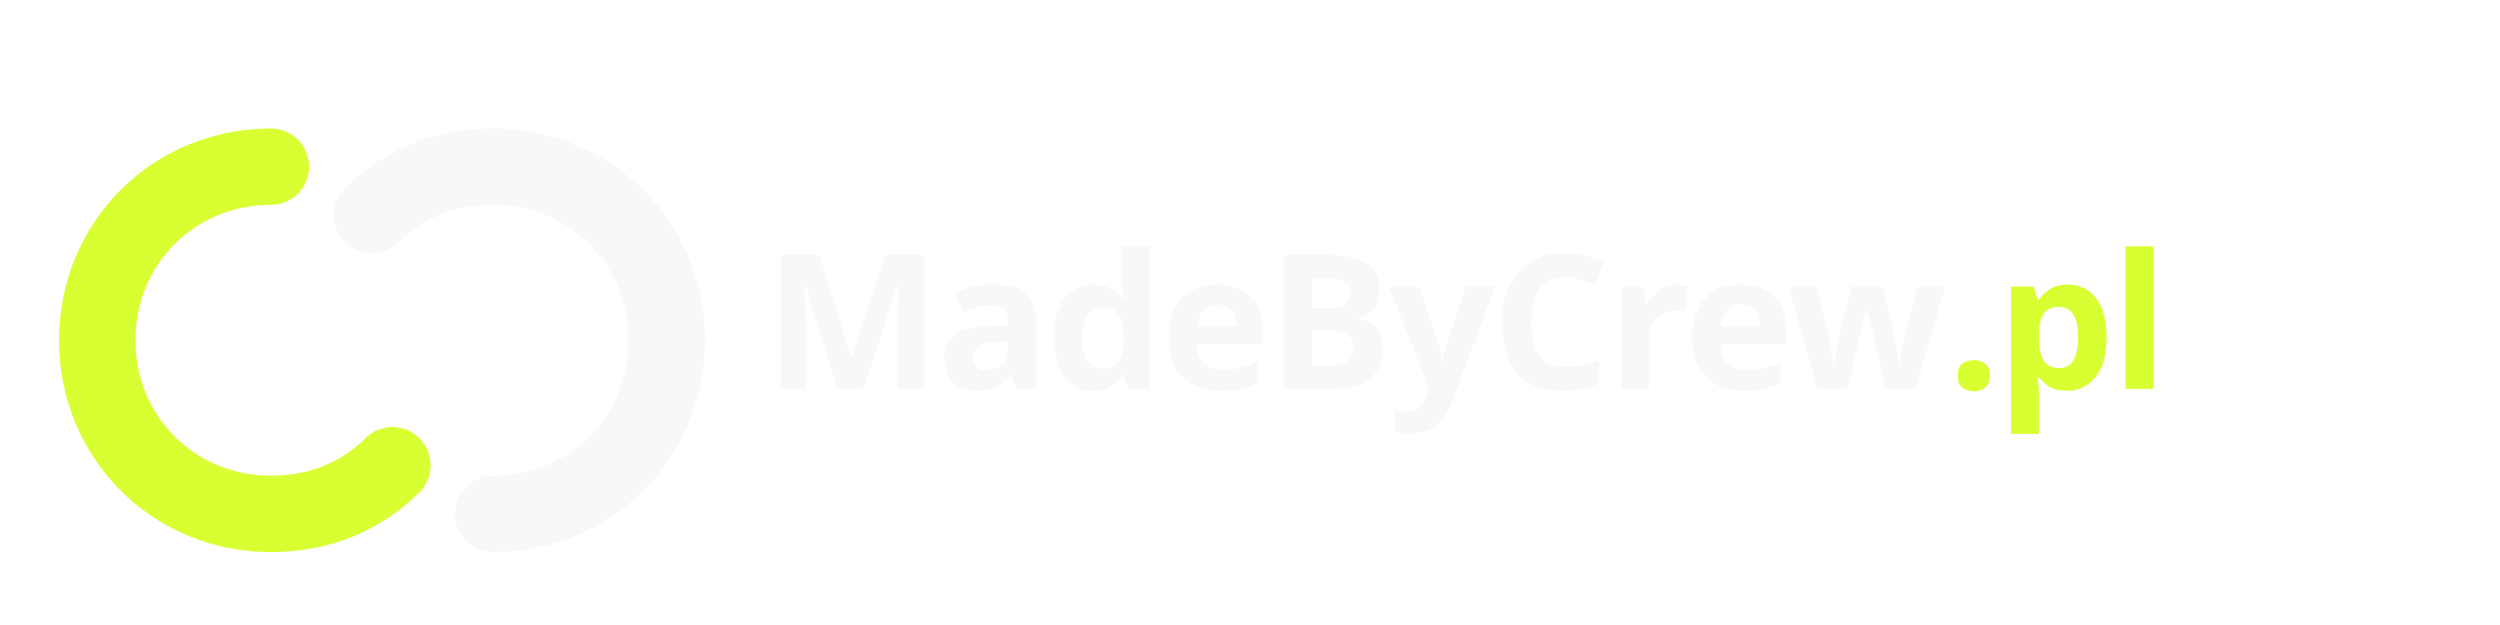
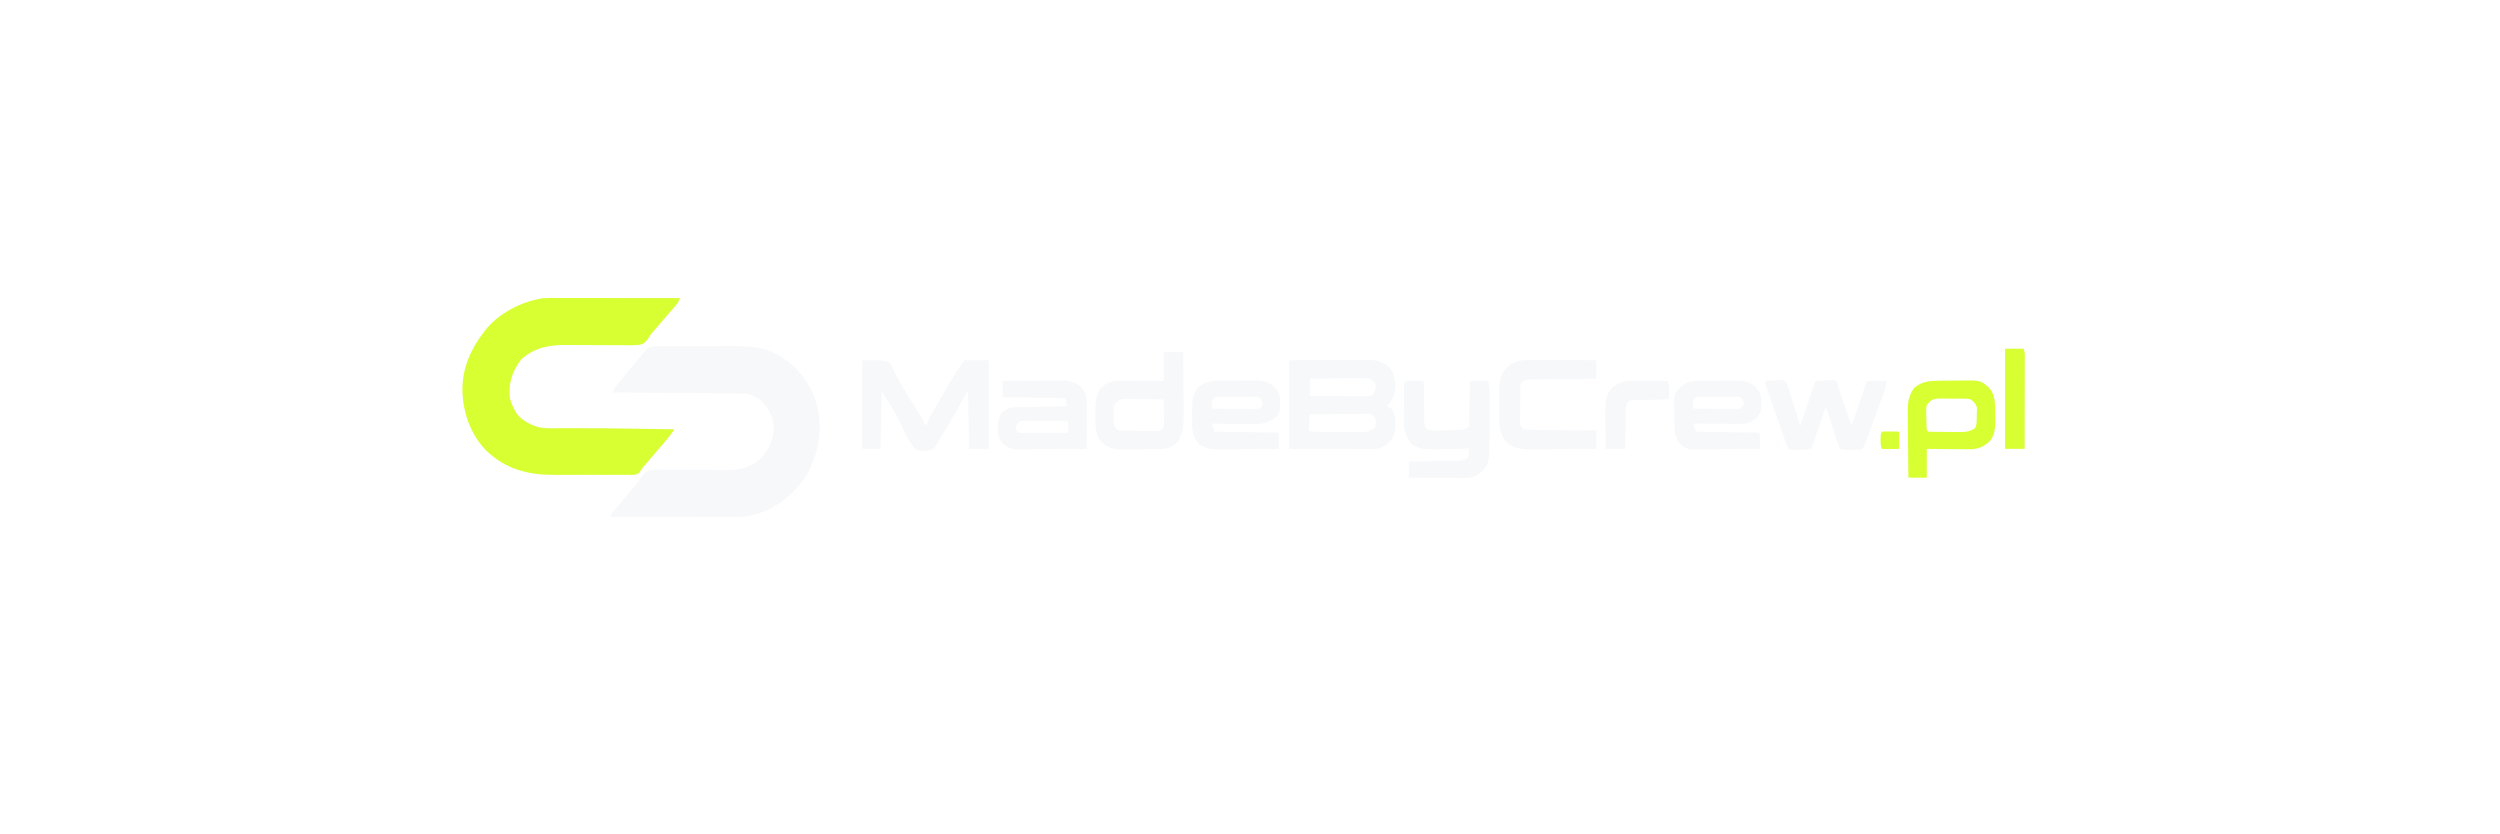
- <svg xmlns="http://www.w3.org/2000/svg" viewBox="0 0 720 180" role="img" aria-label="MadeByCrew.pl">
-   <g fill="none" stroke-linecap="round" stroke-width="22">
-     <path stroke="#D7FF32" d="M78 48c-28 0-50 22-50 50s22 50 50 50c14 0 26-5 35-14" />
-     <path stroke="#F7F8FA" d="M142 148c28 0 50-22 50-50s-22-50-50-50c-14 0-26 5-35 14" />
-   </g>
-   <text x="220" y="112" fill="#F7F8FA" font-family="Syne, Montserrat, Arial Black, sans-serif" font-size="54" font-weight="800" letter-spacing="-1.2">MadeByCrew<tspan fill="#D7FF32">.pl</tspan>
-   </text>
+ <svg xmlns="http://www.w3.org/2000/svg" width="2172" height="724" viewBox="0 0 2172 724">
+   <path d="M0 0 C1.15 -0 2.3 -0 3.49 -0 C6.63 -0 9.78 0.01 12.92 0.01 C16.21 0.02 19.51 0.02 22.8 0.02 C29.02 0.02 35.25 0.03 41.47 0.04 C48.56 0.05 55.66 0.06 62.75 0.06 C77.33 0.07 91.91 0.09 106.49 0.11 C105.22 2.72 103.99 4.89 102.09 7.07 C101.61 7.62 101.14 8.17 100.65 8.73 C100.14 9.31 99.64 9.89 99.11 10.49 C98.03 11.74 96.94 12.99 95.86 14.24 C95.58 14.56 95.58 14.56 94.17 16.18 C91.49 19.26 88.83 22.38 86.17 25.49 C84.8 27.1 83.42 28.71 82 30.28 C80.49 32.11 80.49 32.11 79.29 34.16 C77.31 37.17 75.41 39.6 71.79 40.57 C66.54 41.3 61.23 41.1 55.94 41.01 C54.21 41.01 52.48 41.01 50.75 41.02 C46.19 41.03 41.64 41 37.08 40.95 C29.81 40.88 22.54 40.88 15.28 40.89 C12.75 40.88 10.23 40.86 7.71 40.83 C-7.22 40.72 -19.89 42.94 -31.51 53.11 C-39.7 63.72 -42.87 73.88 -41.51 87.11 C-40.6 90.73 -39.29 93.84 -37.51 97.11 C-37.17 97.76 -36.84 98.41 -36.49 99.07 C-32.36 105.81 -24.8 109.57 -17.51 112.11 C-12.61 113.14 -7.95 113.23 -2.97 113.18 C-1.18 113.17 0.6 113.16 2.38 113.15 C3.33 113.14 4.28 113.14 5.26 113.13 C27.32 113 49.37 113.26 71.42 113.61 C71.8 113.62 71.8 113.62 73.7 113.65 C82.96 113.8 92.22 113.95 101.49 114.11 C100.55 115.38 99.61 116.64 98.66 117.9 C98.14 118.61 97.62 119.31 97.08 120.03 C94.77 123.06 92.3 125.93 89.8 128.8 C88.75 130.01 87.71 131.22 86.67 132.43 C86.14 133.04 85.62 133.64 85.08 134.27 C82.51 137.25 79.97 140.24 77.42 143.24 C77.2 143.5 77.2 143.5 76.05 144.85 C75.63 145.35 75.2 145.85 74.76 146.37 C74.4 146.81 74.03 147.24 73.65 147.69 C72.49 149.11 72.49 149.11 71.44 151.17 C68.82 153.78 67.1 153.6 63.51 153.66 C62.69 153.65 61.87 153.64 61.03 153.63 C60.17 153.64 59.3 153.65 58.41 153.65 C55.55 153.67 52.68 153.66 49.81 153.64 C47.81 153.65 45.81 153.65 43.81 153.66 C39.61 153.66 35.41 153.65 31.21 153.64 C25.86 153.61 20.51 153.63 15.16 153.65 C11.02 153.66 6.88 153.66 2.74 153.65 C0.77 153.65 -1.2 153.65 -3.17 153.66 C-25.99 153.74 -45.32 148.71 -62.11 132.55 C-76.19 118.15 -82.79 98.25 -82.76 78.45 C-82.46 60.38 -75.46 44.24 -64.51 30.11 C-63.96 29.38 -63.41 28.64 -62.84 27.88 C-51.01 13.2 -31.93 3.29 -13.45 0.32 C-8.99 -0.15 -4.48 -0.01 0 0 Z " fill="#D7FF32" transform="translate(484.5132,258.8865)" />
+   <path d="M0 0 C5.28 0 10.56 0 16 0 C17.58 3.16 17.13 6.56 17.11 10.03 C17.11 10.86 17.11 11.69 17.11 12.54 C17.11 15.29 17.11 18.04 17.1 20.79 C17.1 22.69 17.09 24.59 17.09 26.5 C17.09 31.51 17.08 36.53 17.07 41.54 C17.06 46.65 17.05 51.77 17.05 56.88 C17.04 66.92 17.02 76.96 17 87 C11.39 87 5.78 87 0 87 C0 58.29 0 29.58 0 0 Z " fill="#D7FF32" transform="translate(1742,303)" />
+   <path d="M0 0 C0.86 -0.01 1.71 -0.02 2.6 -0.02 C4.41 -0.04 6.22 -0.05 8.03 -0.06 C9.87 -0.07 11.71 -0.09 13.54 -0.12 C35.89 -0.48 35.89 -0.48 42.79 5.75 C48.66 12.07 48.49 19.41 48.48 27.57 C48.49 29.54 48.52 31.5 48.56 33.47 C48.62 40.4 48.42 46.46 44.11 52.24 C39.41 56.94 33.97 59.37 27.37 59.58 C25.59 59.58 23.81 59.56 22.02 59.53 C21.08 59.53 20.13 59.52 19.16 59.52 C16.17 59.5 13.17 59.46 10.18 59.43 C8.14 59.41 6.1 59.4 4.06 59.38 C-0.92 59.35 -5.91 59.3 -10.89 59.24 C-10.89 67.49 -10.89 75.74 -10.89 84.24 C-16.17 84.24 -21.45 84.24 -26.89 84.24 C-27 75.54 -27.09 66.85 -27.15 58.16 C-27.17 54.12 -27.21 50.08 -27.26 46.05 C-27.32 42.14 -27.35 38.24 -27.36 34.34 C-27.37 32.85 -27.39 31.37 -27.42 29.89 C-27.57 21.13 -27.45 13.55 -21.89 6.24 C-15.14 0.55 -8.52 0.08 0 0 Z M-10.89 21.24 C-11.47 23.81 -11.47 23.81 -11.41 26.5 C-11.4 27.48 -11.39 28.45 -11.38 29.45 C-11.34 30.45 -11.3 31.45 -11.26 32.49 C-11.25 33.51 -11.23 34.52 -11.22 35.57 C-11.07 43.06 -11.07 43.06 -9.89 44.24 C-7.36 44.36 -4.87 44.43 -2.34 44.44 C-1.58 44.45 -0.82 44.45 -0.04 44.46 C1.58 44.47 3.2 44.47 4.81 44.48 C7.27 44.49 9.73 44.52 12.19 44.55 C13.76 44.56 15.34 44.56 16.91 44.57 C17.64 44.58 18.37 44.59 19.12 44.6 C23.93 44.58 27.02 43.81 31.11 41.24 C32.81 37.85 32.42 34.16 32.49 30.43 C32.53 29.62 32.56 28.81 32.6 27.98 C32.61 27.19 32.62 26.4 32.64 25.59 C32.66 24.88 32.68 24.16 32.7 23.43 C31.81 20.11 29.94 18.06 27.11 16.24 C24.59 15.55 22.19 15.54 19.58 15.57 C18.87 15.57 18.15 15.56 17.42 15.56 C15.92 15.56 14.41 15.57 12.91 15.59 C10.62 15.61 8.33 15.59 6.04 15.55 C4.57 15.56 3.11 15.56 1.64 15.57 C0.96 15.56 0.28 15.55 -0.42 15.54 C-5.63 15.67 -7.77 17.02 -10.89 21.24 Z " fill="#D7FF32" transform="translate(1684.887,330.7617)" />
+   <path d="M0 0 C2.57 -0.15 5 -0.19 7.56 -0.12 C10.02 -0.08 12.47 -0.04 15 0 C15 4.95 15 9.9 15 15 C13.77 15.02 13.77 15.02 7.56 15.12 C6.79 15.14 6.01 15.16 5.22 15.18 C3.48 15.19 1.74 15.1 0 15 C-1.3 12.39 -1.13 10.41 -1.12 7.5 C-1.13 6.52 -1.13 5.54 -1.13 4.53 C-1 2 -1 2 0 0 Z " fill="#D7FF32" transform="translate(1635,375)" />
+   <path d="M0 0 C0.84 -0 1.67 -0.01 2.53 -0.02 C5.32 -0.03 8.1 -0.04 10.89 -0.04 C12.82 -0.05 14.76 -0.05 16.7 -0.06 C20.78 -0.07 24.86 -0.08 28.93 -0.08 C34.13 -0.08 39.32 -0.11 44.51 -0.14 C48.52 -0.16 52.54 -0.16 56.55 -0.16 C58.46 -0.17 60.37 -0.17 62.28 -0.19 C76.5 -0.28 90.25 0.15 103.03 7.16 C103.89 7.63 104.75 8.1 105.64 8.59 C122.28 18.42 133 33.61 138.03 52.16 C143 73.23 138.92 94.6 128.03 113.16 C125.58 116.71 122.9 119.95 120.03 123.16 C119.3 124 118.57 124.83 117.82 125.69 C105.47 138.99 87.85 147.58 69.57 148.25 C66.64 148.28 63.71 148.28 60.77 148.27 C59.66 148.27 58.55 148.27 57.4 148.28 C54.37 148.28 51.33 148.27 48.3 148.26 C45.12 148.26 41.95 148.26 38.77 148.25 C32.77 148.25 26.76 148.24 20.75 148.23 C13.91 148.22 7.07 148.22 0.23 148.21 C-13.84 148.2 -27.9 148.18 -41.97 148.16 C-37.6 141.57 -37.6 141.57 -35.27 138.9 C-34.79 138.34 -34.31 137.79 -33.81 137.21 C-33.3 136.64 -32.8 136.07 -32.28 135.47 C-27.86 130.37 -23.52 125.22 -19.3 119.95 C-18.94 119.54 -18.58 119.12 -18.2 118.7 C-16.97 117.16 -16.97 117.16 -15.61 114.95 C-13.34 111.71 -11.17 108.8 -7.21 107.65 C-1.94 106.85 3.39 107.08 8.71 107.2 C10.44 107.21 12.17 107.21 13.91 107.2 C18.46 107.2 23.01 107.25 27.56 107.31 C34.83 107.41 42.1 107.43 49.38 107.44 C51.9 107.45 54.42 107.49 56.94 107.54 C69.2 107.66 79.82 106.04 89.03 97.26 C96 89.98 99.3 82.14 100.34 72.16 C100.12 62.83 96.67 54.57 90.19 47.97 C84.95 43.58 79.08 41.05 72.23 41 C71.24 40.99 70.25 40.98 69.23 40.97 C68.15 40.97 67.07 40.96 65.95 40.96 C64.81 40.95 63.67 40.94 62.49 40.93 C59.36 40.9 56.23 40.88 53.1 40.86 C49.83 40.84 46.56 40.81 43.29 40.78 C37.09 40.73 30.9 40.69 24.7 40.64 C17.65 40.59 10.6 40.54 3.55 40.48 C-10.96 40.37 -25.46 40.26 -39.97 40.16 C-38.32 36.71 -36.36 34.04 -33.91 31.1 C-33.09 30.12 -32.27 29.13 -31.46 28.15 C-31.25 27.9 -31.25 27.9 -30.2 26.64 C-28.31 24.37 -26.46 22.08 -24.59 19.79 C-21.09 15.5 -17.54 11.26 -13.97 7.04 C-13.49 6.47 -13.01 5.9 -12.51 5.31 C-8.15 0.17 -6.66 0.01 0 0 Z " fill="#F7F8FA" transform="translate(571.9695,300.8389)" />
+   <path d="M0 0 C5.61 0 11.22 0 17 0 C17.07 8.45 17.12 16.9 17.16 25.35 C17.17 29.27 17.19 33.2 17.23 37.12 C17.26 40.92 17.28 44.71 17.28 48.5 C17.29 49.94 17.3 51.38 17.32 52.83 C17.42 61.92 17.25 70.02 12.12 77.88 C7.49 82.51 2.97 84.09 -3.46 84.18 C-3.9 84.18 -3.9 84.18 -6.11 84.22 C-6.58 84.22 -6.58 84.22 -8.95 84.24 C-9.44 84.24 -9.44 84.24 -11.91 84.26 C-13.97 84.28 -16.03 84.29 -18.09 84.3 C-20.19 84.31 -22.29 84.33 -24.39 84.36 C-27.43 84.4 -30.47 84.42 -33.52 84.43 C-34.45 84.44 -35.38 84.46 -36.34 84.48 C-43.04 84.46 -48.58 83.21 -53.59 78.51 C-59.76 71.85 -59.34 63.76 -59.31 55.19 C-59.33 54.05 -59.34 52.91 -59.36 51.74 C-59.37 44.24 -59.08 37.05 -54.39 30.88 C-53.83 30.44 -53.27 30.01 -52.69 29.56 C-52.13 29.11 -51.58 28.66 -51.01 28.19 C-45.14 24.72 -39.67 24.73 -33.01 24.8 C-32.06 24.81 -31.12 24.81 -30.14 24.81 C-27.14 24.82 -24.13 24.85 -21.12 24.88 C-19.08 24.89 -17.04 24.89 -14.99 24.9 C-9.99 24.92 -5 24.96 0 25 C0 16.75 0 8.5 0 0 Z M-43 46 C-43.6 48.06 -43.6 48.06 -43.56 50.07 C-43.55 50.8 -43.54 51.53 -43.54 52.29 C-43.5 53.04 -43.47 53.79 -43.44 54.56 C-43.43 55.32 -43.43 56.07 -43.42 56.85 C-43.27 63.83 -43.27 63.83 -41 67 C-37.86 68.57 -34.49 68.18 -31.04 68.2 C-30.25 68.21 -29.46 68.21 -28.64 68.22 C-26.97 68.23 -25.3 68.24 -23.63 68.24 C-21.08 68.25 -18.52 68.28 -15.96 68.31 C-14.34 68.32 -12.72 68.32 -11.1 68.33 C-10.33 68.34 -9.57 68.35 -8.78 68.37 C-3.58 68.34 -3.58 68.34 -1.01 66.83 C0.4 64.28 0.34 62.36 0.29 59.46 C0.28 58.38 0.27 57.31 0.26 56.21 C0.24 55.09 0.21 53.97 0.19 52.81 C0.17 51.68 0.16 50.55 0.15 49.38 C0.11 46.59 0.06 43.79 0 41 C-5.32 40.88 -10.64 40.79 -15.96 40.73 C-17.77 40.7 -19.58 40.67 -21.39 40.62 C-23.99 40.56 -26.59 40.53 -29.2 40.51 C-30 40.49 -30.81 40.46 -31.64 40.43 C-37.28 40.43 -39.63 41.38 -43 46 Z " fill="#F7F8FA" transform="translate(1011,306)" />
+   <path d="M0 0 C21 0 21 0 25.25 4 C26.23 5.97 27.14 7.98 28 10 C28.9 11.69 29.85 13.35 30.8 15.01 C31.53 16.27 32.24 17.54 32.94 18.82 C35.63 23.68 38.46 28.45 41.36 33.19 C41.74 33.82 42.13 34.45 42.52 35.1 C44.48 38.3 46.44 41.49 48.41 44.68 C49.14 45.87 49.87 47.05 50.6 48.24 C50.94 48.79 51.28 49.34 51.64 49.91 C54 53.77 54 53.77 54 56 C54.66 56 55.32 56 56 56 C56.71 54.35 57.37 52.68 58 51 C58.98 49.17 59.98 47.36 61.02 45.56 C61.31 45.05 61.61 44.54 61.91 44.01 C62.88 42.34 63.84 40.67 64.81 39 C65.14 38.43 65.47 37.86 65.81 37.27 C81.95 9.4 81.95 9.4 89 0 C95.93 0 102.86 0 110 0 C110 25.41 110 50.82 110 77 C104.39 77 98.78 77 93 77 C92.67 60.17 92.34 43.34 92 26 C89.88 29.82 87.75 33.63 85.56 37.56 C80.5 46.62 75.36 55.61 69.94 64.46 C67.96 67.7 66.03 70.98 64.09 74.24 C62.41 76.94 62.19 76.94 58.93 78.05 C54.26 79.05 50.29 79.36 46 77 C40.1 70.19 36.51 61.51 32.67 53.43 C30.48 48.86 27.93 44.52 25.31 40.19 C25.12 39.86 25.12 39.86 24.14 38.2 C21.88 34.37 19.48 30.72 17 27 C16.67 43.5 16.34 60 16 77 C10.72 77 5.44 77 0 77 C0 51.59 0 26.18 0 0 Z " fill="#F7F8FA" transform="translate(749,313)" />
+   <path d="M0 0 C12.21 -0.06 24.42 -0.12 37 -0.19 C40.84 -0.21 44.69 -0.24 48.64 -0.27 C53.37 -0.28 53.37 -0.28 55.59 -0.29 C57.12 -0.29 58.66 -0.3 60.19 -0.32 C62.53 -0.34 64.87 -0.34 67.21 -0.34 C67.54 -0.35 67.54 -0.35 69.25 -0.37 C75.39 -0.33 80.49 1.52 85.75 4.62 C90.58 9.73 92.25 15.16 92.44 22.12 C92.16 29.68 89.92 34.4 85 40 C85.6 40.19 86.2 40.37 86.81 40.56 C90.1 42.72 91.13 45.3 92 49 C92.81 56.67 92.84 63.69 88 70 C84.22 74.14 79.88 76.6 74.24 77.18 C72.27 77.24 70.31 77.25 68.34 77.23 C67.97 77.23 67.97 77.23 66.06 77.23 C63.63 77.23 61.21 77.21 58.79 77.2 C57.29 77.19 55.78 77.19 54.28 77.19 C48.73 77.18 43.18 77.15 37.62 77.12 C31.42 77.1 31.42 77.1 0 77 C0 51.59 0 26.18 0 0 Z M18 16 C18 20.95 18 25.9 18 31 C24.86 31.07 31.72 31.12 38.58 31.16 C41.76 31.17 44.94 31.19 48.13 31.23 C51.2 31.26 54.28 31.28 57.35 31.28 C59.09 31.29 60.84 31.32 62.58 31.34 C63.11 31.34 63.11 31.34 65.79 31.34 C66.73 31.35 67.66 31.35 68.63 31.36 C71.44 30.93 72.29 30.22 74 28 C74.69 26.35 74.69 26.35 75 24.62 C75.06 24.34 75.06 24.34 75.38 22.91 C74.88 20.37 73.68 18.85 71.83 17.08 C67.76 14.68 62.71 15.41 58.14 15.51 C56.99 15.52 55.84 15.53 54.66 15.53 C51.62 15.55 48.59 15.6 45.55 15.66 C42.45 15.71 39.34 15.73 36.24 15.76 C30.16 15.81 24.08 15.9 18 16 Z M18 47 C17.67 51.62 17.34 56.24 17 61 C19.89 61.96 21.76 62.14 24.76 62.16 C25.24 62.17 25.24 62.17 27.68 62.19 C28.2 62.19 28.2 62.19 30.84 62.2 C31.37 62.21 31.37 62.21 34.08 62.22 C36.35 62.23 38.62 62.24 40.89 62.24 C44.35 62.25 47.82 62.28 51.29 62.31 C53.49 62.32 55.7 62.32 57.9 62.33 C58.42 62.33 58.42 62.33 61.04 62.37 C66.7 62.35 70.78 62.22 75 58 C75.47 51.82 75.47 51.82 73.81 48.91 C72 47 72 47 69.59 46.52 C69.11 46.52 69.11 46.52 66.7 46.55 C65.62 46.55 64.54 46.55 63.43 46.55 C62.25 46.57 61.07 46.59 59.89 46.61 C58.69 46.62 57.48 46.62 56.28 46.63 C53.1 46.64 49.93 46.68 46.76 46.73 C43.52 46.77 40.29 46.78 37.05 46.8 C30.7 46.85 24.35 46.92 18 47 Z " fill="#F7F8FA" transform="translate(1120,313)" />
+   <path d="M0 0 C0.64 -0 1.27 -0 1.92 -0 C4 0 6.07 0.02 8.14 0.03 C9.59 0.04 11.04 0.04 12.48 0.04 C16.27 0.05 20.06 0.07 23.85 0.09 C27.73 0.11 31.6 0.12 35.47 0.13 C43.06 0.15 50.65 0.19 58.24 0.23 C58.24 5.51 58.24 10.79 58.24 16.23 C57.33 16.24 57.33 16.24 52.7 16.29 C46.66 16.35 40.62 16.43 34.59 16.51 C30.92 16.56 27.26 16.61 23.6 16.65 C20.07 16.69 16.53 16.73 13 16.79 C11.65 16.8 10.31 16.82 8.96 16.83 C7.07 16.85 5.18 16.88 3.29 16.91 C2.22 16.92 1.14 16.93 0.04 16.95 C-2.76 17.23 -4.42 17.69 -6.76 19.23 C-8.33 22.37 -7.95 25.74 -7.96 29.19 C-7.97 29.59 -7.97 29.59 -7.98 31.58 C-7.99 33.25 -8 34.92 -8 36.59 C-8.01 39.15 -8.04 41.71 -8.07 44.26 C-8.08 45.89 -8.09 47.51 -8.09 49.13 C-8.1 49.9 -8.11 50.66 -8.13 51.45 C-8.12 52.16 -8.12 52.88 -8.12 53.61 C-8.12 54.24 -8.13 54.87 -8.13 55.51 C-7.6 57.98 -6.82 58.78 -4.76 60.23 C-2.01 60.63 -2.01 60.63 1.36 60.66 C1.67 60.66 1.67 60.66 3.23 60.69 C5.25 60.72 7.28 60.73 9.31 60.74 C10.72 60.76 12.13 60.77 13.54 60.79 C17.24 60.84 20.94 60.87 24.65 60.9 C28.43 60.93 32.21 60.97 35.99 61.02 C43.41 61.1 50.82 61.17 58.24 61.23 C58.24 66.51 58.24 71.79 58.24 77.23 C49.66 77.32 41.08 77.39 32.5 77.43 C28.51 77.46 24.53 77.48 20.54 77.53 C16.69 77.57 12.84 77.6 8.99 77.61 C7.53 77.61 6.06 77.63 4.6 77.65 C-4.27 77.78 -12.72 77.88 -19.63 71.51 C-25.55 65.27 -26.07 58.99 -26.06 50.73 C-26.07 49.83 -26.07 48.93 -26.08 47.99 C-26.08 46.09 -26.08 44.18 -26.08 42.27 C-26.07 39.37 -26.1 36.47 -26.12 33.57 C-26.13 31.71 -26.13 29.85 -26.12 27.98 C-26.13 27.13 -26.14 26.27 -26.15 25.38 C-26.1 18.73 -25.04 13 -20.75 7.77 C-20.01 7.13 -19.27 6.5 -18.51 5.85 C-17.78 5.2 -17.06 4.56 -16.31 3.89 C-11.2 0.55 -5.99 -0.02 0 0 Z " fill="#F7F8FA" transform="translate(1328.761,312.7729)" />
+   <path d="M0 0 C7.55 -0.09 15.11 -0.16 22.66 -0.21 C26.17 -0.23 29.68 -0.26 33.19 -0.3 C36.58 -0.35 39.97 -0.37 43.36 -0.38 C44.65 -0.39 45.94 -0.4 47.23 -0.42 C54.53 -0.54 60.88 -0.46 67 4 C71.63 8.63 73.09 13.34 73.23 19.72 C73.23 21.55 73.22 23.38 73.2 25.21 C73.19 26.18 73.19 27.15 73.19 28.14 C73.18 31.22 73.15 34.3 73.12 37.38 C73.11 39.47 73.11 41.56 73.1 43.65 C73.08 48.77 73.04 53.88 73 59 C64.63 59.07 56.26 59.12 47.89 59.16 C44 59.17 40.11 59.19 36.22 59.23 C32.47 59.26 28.72 59.28 24.96 59.28 C23.53 59.29 22.1 59.3 20.67 59.32 C18.66 59.34 16.66 59.34 14.65 59.34 C13.51 59.35 12.37 59.35 11.19 59.36 C6.36 58.81 2.31 56.99 -0.81 53.12 C-2.88 50.42 -3.76 48.46 -4 45 C-4.05 44.33 -4.1 43.66 -4.15 42.97 C-4.39 37.51 -3.74 32.79 -1 28 C3.04 24.06 6.29 22.89 11.84 22.79 C12.33 22.78 12.33 22.78 14.81 22.73 C15.87 22.72 16.92 22.7 18.01 22.68 C19.1 22.66 20.18 22.64 21.29 22.62 C24.17 22.57 27.05 22.52 29.92 22.47 C32.86 22.42 35.79 22.36 38.73 22.31 C44.49 22.2 50.24 22.1 56 22 C55.62 19.06 55.62 19.06 55 16 C52.49 14.75 50.72 14.84 47.91 14.79 C46.85 14.77 45.79 14.75 44.69 14.73 C43.54 14.72 42.39 14.7 41.21 14.68 C40.03 14.66 38.84 14.64 37.65 14.62 C34.53 14.57 31.41 14.52 28.29 14.47 C25.11 14.42 21.93 14.36 18.74 14.31 C12.49 14.2 6.25 14.1 0 14 C0 9.38 0 4.76 0 0 Z M12 38 C11.62 40.56 11.62 40.56 12 43 C14 45 14 45 15.87 45.24 C16.63 45.24 17.39 45.23 18.17 45.23 C19.04 45.23 19.9 45.23 20.78 45.23 C21.25 45.22 21.25 45.22 23.6 45.2 C24.55 45.19 25.5 45.19 26.49 45.19 C29.53 45.18 32.58 45.15 35.62 45.12 C37.69 45.11 39.75 45.11 41.81 45.1 C46.88 45.08 51.94 45.04 57 45 C57.03 43.52 57.05 42.04 57.06 40.56 C57.07 39.74 57.09 38.92 57.1 38.07 C57 36 57 36 56 35 C54.39 34.86 54.39 34.86 52.28 34.84 C51.49 34.83 50.7 34.82 49.89 34.81 C49.03 34.81 48.18 34.8 47.29 34.8 C46.42 34.79 45.54 34.79 44.64 34.78 C42.78 34.77 40.91 34.76 39.05 34.76 C36.21 34.75 33.37 34.72 30.52 34.69 C28.72 34.68 26.91 34.68 25.11 34.67 C24.68 34.67 24.68 34.67 22.53 34.63 C14.96 34.66 14.96 34.66 12 38 Z " fill="#F7F8FA" transform="translate(871,331)" />
+   <path d="M0 0 C0.99 -0.01 1.99 -0.01 3.01 -0.02 C5.11 -0.03 7.2 -0.03 9.3 -0.03 C12.49 -0.04 15.68 -0.08 18.87 -0.11 C20.91 -0.12 22.96 -0.12 25 -0.12 C25.95 -0.14 26.89 -0.15 27.87 -0.17 C34.61 -0.12 40.28 1.07 45.25 5.91 C49.74 10.97 50 15.69 49.89 22.32 C49.52 26.66 48.66 29.22 45.63 32.34 C38.83 36.87 32.86 38.05 24.81 37.82 C23.83 37.82 22.84 37.81 21.83 37.8 C18.72 37.78 15.62 37.71 12.51 37.65 C10.39 37.62 8.26 37.6 6.14 37.58 C0.97 37.53 -4.2 37.44 -9.37 37.34 C-8.71 39.65 -8.05 41.96 -7.37 44.34 C-6.68 44.35 -5.99 44.36 -5.29 44.37 C1.17 44.46 7.63 44.57 14.09 44.68 C17.42 44.73 20.74 44.78 24.06 44.83 C27.26 44.88 30.46 44.93 33.67 44.99 C34.89 45.01 36.12 45.03 37.34 45.05 C39.05 45.07 40.76 45.1 42.47 45.13 C42.96 45.14 42.96 45.14 45.42 45.18 C47.63 45.34 47.63 45.34 48.63 46.34 C48.71 48.53 48.73 50.7 48.7 52.9 C48.69 53.51 48.69 54.13 48.68 54.76 C48.67 56.29 48.65 57.81 48.63 59.34 C40.82 59.43 33 59.5 25.19 59.54 C21.56 59.56 17.93 59.59 14.3 59.64 C10.79 59.68 7.28 59.71 3.77 59.72 C2.44 59.72 1.11 59.74 -0.22 59.76 C-7.63 59.87 -14.16 59.88 -20.37 55.34 C-25.74 50.1 -26.47 44.22 -26.67 37.03 C-26.69 35.26 -26.69 33.48 -26.68 31.71 C-26.68 29.91 -26.7 28.1 -26.73 26.29 C-26.77 18.9 -26.51 12.28 -21.75 6.31 C-21.19 5.87 -20.63 5.42 -20.05 4.96 C-19.5 4.5 -18.95 4.04 -18.38 3.56 C-12.49 -0.03 -6.73 0.02 0 0 Z M-9.37 17.34 C-9.69 19.77 -9.55 21.86 -9.37 24.34 C-3.58 24.44 2.2 24.51 7.99 24.56 C9.95 24.58 11.92 24.6 13.89 24.64 C16.72 24.69 19.54 24.71 22.37 24.73 C22.81 24.74 22.81 24.74 25.04 24.79 C31.11 24.79 31.11 24.79 33.75 22.48 C34.63 20.34 34.63 20.34 33.95 17.65 C32.63 15.34 32.63 15.34 30.63 14.34 C27.98 14.21 25.36 14.15 22.7 14.13 C21.92 14.13 21.13 14.12 20.32 14.12 C18.65 14.11 16.99 14.1 15.32 14.1 C12.77 14.09 10.23 14.05 7.68 14.02 C6.07 14.02 4.45 14.01 2.83 14.01 C2.07 14 1.31 13.98 0.52 13.97 C-6.78 14 -6.78 14 -9.37 17.34 Z " fill="#F7F8FA" transform="translate(1062.367,330.6641)" />
+   <path d="M0 0 C0.7 0 1.41 0.01 2.13 0.01 C2.83 0.01 3.53 0 4.26 0 C9.5 0.01 9.5 0.01 10.63 1.14 C10.75 2.72 10.75 2.72 10.75 4.78 C10.76 5.17 10.76 5.17 10.77 7.12 C10.77 7.96 10.77 8.8 10.77 9.66 C10.79 11.42 10.81 13.18 10.83 14.94 C10.86 17.73 10.88 20.52 10.88 23.3 C10.88 25.99 10.92 28.67 10.96 31.35 C10.95 32.18 10.94 33.02 10.94 33.88 C11.06 39.58 11.06 39.58 13.74 42.18 C17.12 43.3 20.06 43.46 23.57 43.28 C24.23 43.26 24.88 43.24 25.55 43.22 C26.92 43.17 28.29 43.11 29.66 43.05 C31.75 42.95 33.85 42.88 35.95 42.81 C37.28 42.76 38.61 42.71 39.95 42.66 C40.57 42.64 41.2 42.61 41.84 42.59 C45.01 42.43 47.25 42.31 49.63 40.14 C50.03 38.38 50.03 38.38 50.06 36.24 C50.08 35.44 50.1 34.64 50.12 33.81 C50.13 32.95 50.13 32.08 50.14 31.19 C50.16 30.31 50.18 29.42 50.2 28.51 C50.25 25.68 50.28 22.84 50.32 20.01 C50.35 18.09 50.38 16.18 50.42 14.26 C50.51 9.55 50.57 4.84 50.63 0.14 C55.91 0.14 61.19 0.14 66.63 0.14 C67.36 3.81 67.75 6.54 67.76 10.18 C67.76 11.16 67.76 12.14 67.77 13.15 C67.77 13.67 67.77 13.67 67.76 16.32 C67.76 17.42 67.76 18.51 67.76 19.64 C67.77 21.96 67.76 24.27 67.76 26.59 C67.75 28.94 67.75 31.29 67.76 33.64 C67.83 71.57 67.83 71.57 61.21 78.66 C56.66 82.71 52.23 84.39 46.1 84.36 C45.02 84.36 43.94 84.36 42.83 84.36 C41.66 84.35 40.5 84.34 39.33 84.33 C38.12 84.33 36.92 84.33 35.72 84.32 C32.56 84.32 29.41 84.3 26.25 84.27 C23.03 84.25 19.8 84.24 16.58 84.23 C10.26 84.21 3.95 84.18 -2.37 84.14 C-2.37 79.52 -2.37 74.9 -2.37 70.14 C-0.97 70.12 0.43 70.1 1.88 70.08 C7.08 70 12.29 69.91 17.49 69.82 C19.74 69.78 21.99 69.75 24.25 69.71 C27.48 69.67 30.72 69.61 33.96 69.55 C34.96 69.54 35.97 69.53 37.01 69.52 C37.95 69.5 38.89 69.48 39.86 69.46 C40.69 69.44 41.51 69.43 42.36 69.42 C44.87 69.11 46.5 68.47 48.63 67.14 C49.71 64.97 49.74 63.89 49.69 61.51 C49.67 60.4 49.65 59.28 49.63 58.14 C49.38 58.22 49.38 58.22 48.13 58.62 C44.63 59.34 41.21 59.32 37.64 59.34 C37.26 59.34 37.26 59.34 35.3 59.36 C33.66 59.37 32.02 59.37 30.39 59.38 C27.9 59.39 25.42 59.42 22.93 59.45 C21.34 59.46 19.74 59.46 18.14 59.46 C17.41 59.48 16.68 59.49 15.92 59.5 C10.3 59.48 4.59 58.59 0.13 54.9 C-5.76 48.42 -6.82 40.88 -6.7 32.42 C-6.7 31.53 -6.7 30.63 -6.69 29.71 C-6.69 27.83 -6.67 25.95 -6.65 24.07 C-6.62 21.18 -6.61 18.3 -6.61 15.41 C-6.6 13.58 -6.59 11.75 -6.57 9.92 C-6.57 9.06 -6.57 8.19 -6.56 7.3 C-6.55 6.5 -6.54 5.71 -6.53 4.89 C-6.53 4.18 -6.52 3.48 -6.51 2.76 C-6.18 -1.03 -3.1 0.01 0 0 Z " fill="#F7F8FA" transform="translate(1226.371,330.8633)" />
+   <path d="M0 0 C0.72 0 1.44 0 2.18 0 C2.57 0 2.57 0 4.51 0.02 C5.3 0.02 6.09 0.02 6.91 0.02 C9.44 0.03 11.96 0.04 14.49 0.05 C16.21 0.06 17.92 0.06 19.64 0.06 C23.84 0.08 28.04 0.09 32.24 0.11 C33.13 3.43 33.38 6.36 33.37 9.8 C33.37 10.29 33.37 10.29 33.37 12.75 C33.24 15.11 33.24 15.11 32.24 16.11 C29.83 16.24 27.44 16.3 25.03 16.32 C23.54 16.35 22.06 16.38 20.57 16.41 C18.22 16.45 15.86 16.49 13.51 16.51 C11.25 16.54 8.98 16.59 6.72 16.64 C6.37 16.64 6.37 16.64 4.59 16.65 C-0.31 16.77 -0.31 16.77 -2.44 18.39 C-4.02 20.45 -4.15 21.47 -4.19 24.03 C-4.21 24.81 -4.23 25.6 -4.25 26.4 C-4.25 26.82 -4.25 26.82 -4.27 28.94 C-4.29 29.8 -4.31 30.66 -4.32 31.55 C-4.38 34.3 -4.41 37.05 -4.45 39.8 C-4.48 41.67 -4.51 43.53 -4.55 45.4 C-4.64 49.97 -4.7 54.54 -4.76 59.11 C-10.37 59.11 -15.98 59.11 -21.76 59.11 C-21.83 53.44 -21.89 47.77 -21.92 42.09 C-21.94 40.16 -21.96 38.24 -21.99 36.31 C-22.02 33.53 -22.04 30.74 -22.05 27.96 C-22.07 27.11 -22.08 26.26 -22.1 25.38 C-22.1 18.63 -21.23 11.39 -16.45 6.24 C-11.49 2.32 -6.4 -0.02 0 0 Z " fill="#F7F8FA" transform="translate(1416.759,330.8865)" />
+   <path d="M0 0 C0.85 -0.01 1.71 -0.02 2.59 -0.03 C3.05 -0.03 3.05 -0.03 5.37 -0.04 C6.32 -0.05 7.27 -0.05 8.25 -0.06 C10.27 -0.07 12.28 -0.08 14.29 -0.08 C17.36 -0.09 20.42 -0.12 23.49 -0.15 C25.45 -0.16 27.41 -0.16 29.37 -0.17 C30.28 -0.18 31.19 -0.19 32.12 -0.2 C38.6 -0.18 44.62 0.59 49.69 4.92 C50.15 5.51 50.6 6.11 51.07 6.72 C51.54 7.32 52.02 7.92 52.5 8.54 C55.89 13.4 55.02 19.47 54.63 25.16 C53.5 29.84 50.57 32.53 46.63 35.16 C41.68 37.87 36.57 37.41 31.08 37.36 C30.07 37.35 29.06 37.35 28.01 37.35 C24.78 37.34 21.55 37.31 18.32 37.29 C16.13 37.28 13.93 37.27 11.74 37.26 C6.37 37.24 1 37.2 -4.37 37.16 C-2.49 43.04 -2.49 43.04 -1.37 44.16 C0.32 44.28 2 44.33 3.69 44.35 C4.23 44.36 4.23 44.36 6.95 44.4 C7.53 44.41 8.11 44.41 8.71 44.42 C10.52 44.44 12.32 44.47 14.13 44.5 C17.96 44.56 21.8 44.61 25.63 44.66 C30.08 44.72 34.52 44.78 38.96 44.85 C40.74 44.88 42.53 44.9 44.31 44.92 C44.85 44.93 44.85 44.93 47.58 44.97 C48.53 44.98 49.49 45 50.47 45.01 C52.63 45.16 52.63 45.16 53.63 46.16 C53.71 48.36 53.73 50.53 53.7 52.72 C53.69 53.34 53.69 53.95 53.68 54.59 C53.67 56.11 53.65 57.64 53.63 59.16 C45.82 59.25 38 59.33 30.19 59.37 C26.56 59.39 22.93 59.42 19.3 59.46 C15.79 59.51 12.28 59.53 8.78 59.54 C7.44 59.55 6.11 59.56 4.78 59.58 C-9.4 59.81 -9.4 59.81 -15.37 55.16 C-19.7 50.31 -20.53 45.45 -20.6 39.15 C-20.61 38.46 -20.62 37.78 -20.63 37.07 C-20.64 35.61 -20.65 34.16 -20.66 32.7 C-20.67 31.23 -20.69 29.75 -20.72 28.27 C-21.05 11.94 -21.05 11.94 -16.37 6.16 C-14.37 4.32 -14.37 4.32 -12.37 3.22 C-11.71 2.84 -11.05 2.46 -10.37 2.07 C-6.92 0.5 -3.77 0.03 0 0 Z M-4.37 17.16 C-4.69 19.59 -4.55 21.69 -4.37 24.16 C1.42 24.24 7.2 24.29 12.99 24.33 C14.95 24.34 16.92 24.36 18.89 24.39 C21.72 24.42 24.54 24.44 27.37 24.45 C27.81 24.46 27.81 24.46 30.04 24.5 C30.45 24.5 30.45 24.5 32.53 24.5 C32.89 24.51 32.89 24.51 34.72 24.52 C37.21 24.05 38.12 23.17 39.63 21.16 C39.39 17.82 39.03 16.56 36.63 14.16 C35.02 13.9 35.02 13.9 33.07 13.89 C32.71 13.88 32.71 13.88 30.87 13.86 C30.08 13.86 29.3 13.86 28.49 13.86 C28.08 13.86 28.08 13.86 26.03 13.85 C24.32 13.84 22.61 13.84 20.89 13.85 C18.28 13.85 15.66 13.83 13.04 13.8 C11.38 13.8 9.71 13.8 8.05 13.8 C7.27 13.79 6.48 13.78 5.68 13.77 C-1.8 13.83 -1.8 13.83 -4.37 17.16 Z " fill="#F7F8FA" transform="translate(1475.366,330.8389)" />
+   <path d="M0 0 C2.75 -0.29 5.49 -0.47 8.25 -0.62 C9.03 -0.71 9.8 -0.79 10.61 -0.88 C13.05 -0.98 14.72 -0.92 17 0 C19.21 3.02 20 6.43 21 10 C21.37 11.18 21.75 12.36 22.14 13.54 C23.39 17.39 24.57 21.26 25.75 25.12 C26.16 26.48 26.58 27.83 27 29.18 C28 32.45 29 35.73 30 39 C30.16 38.53 30.32 38.05 30.49 37.56 C32.15 32.65 33.83 27.73 35.5 22.82 C36.12 20.98 36.75 19.15 37.37 17.31 C38.26 14.68 39.16 12.04 40.06 9.41 C40.34 8.58 40.62 7.76 40.9 6.91 C41.16 6.15 41.43 5.39 41.69 4.6 C41.92 3.93 42.15 3.26 42.39 2.56 C43 1 43 1 44 0 C46.78 -0.41 49.57 -0.46 52.38 -0.56 C52.77 -0.59 52.77 -0.59 54.74 -0.75 C57.05 -0.82 58.81 -0.75 61 0 C62.85 2.34 63.27 5.15 64 8 C64.78 10.38 65.62 12.73 66.45 15.09 C66.89 16.38 67.33 17.67 67.77 18.96 C67.99 19.61 68.21 20.27 68.44 20.94 C68.9 22.28 69.36 23.63 69.82 24.97 C70.48 26.93 71.15 28.89 71.82 30.84 C72.02 31.44 72.23 32.05 72.44 32.67 C73.89 36.89 73.89 36.89 75 38 C79.29 25.46 83.58 12.92 88 0 C93.61 0 99.22 0 105 0 C104.32 4.08 103.73 7.14 102.37 10.9 C102.04 11.82 101.71 12.74 101.37 13.69 C101.01 14.67 100.66 15.65 100.29 16.66 C99.92 17.68 99.55 18.7 99.17 19.75 C98.19 22.45 97.21 25.15 96.23 27.85 C95.63 29.5 95.03 31.15 94.43 32.8 C93.29 35.98 92.13 39.16 90.98 42.34 C90.8 42.83 90.8 42.83 89.91 45.31 C88.96 47.88 88 50.45 87 53 C86.75 53.65 86.5 54.3 86.24 54.96 C85.52 56.61 85.52 56.61 84 59 C80.93 60.19 77.77 59.88 74.5 59.81 C73.63 59.84 72.76 59.88 71.87 59.91 C69.39 59.89 67.36 59.74 65 59 C63.25 56.42 62.76 54.95 62 52 C61.46 50.35 60.92 48.7 60.38 47.06 C59.34 43.92 58.36 40.77 57.38 37.62 C56.77 35.68 56.15 33.74 55.54 31.81 C55.16 30.61 54.78 29.4 54.41 28.2 C53.11 24.11 53.11 24.11 52 23 C51.64 24.06 51.28 25.11 50.91 26.2 C49.59 30.1 48.26 34 46.93 37.9 C46.35 39.59 45.78 41.28 45.2 42.97 C44.38 45.4 43.55 47.82 42.72 50.25 C42.47 51.01 42.21 51.77 41.94 52.55 C41.7 53.25 41.46 53.95 41.22 54.67 C41.11 54.98 41.11 54.98 40.58 56.55 C40 58 40 58 39 59 C35.91 59.47 32.81 59.56 29.69 59.69 C28.82 59.77 27.95 59.85 27.06 59.93 C24.38 60.02 22.53 59.89 20 59 C18.82 57.1 18.82 57.1 17.96 54.62 C17.64 53.71 17.31 52.8 16.97 51.87 C16.65 50.92 16.33 49.98 16 49 C15.36 47.23 14.72 45.46 14.08 43.69 C13.42 41.82 12.76 39.94 12.11 38.07 C11.76 37.07 11.41 36.07 11.05 35.04 C10.32 32.94 9.59 30.85 8.86 28.76 C7.74 25.55 6.62 22.34 5.49 19.13 C4.78 17.09 4.07 15.05 3.36 13 C3.02 12.04 2.68 11.09 2.34 10.1 C2.03 9.21 1.72 8.32 1.41 7.4 C1.27 7.01 1.27 7.01 0.58 5.04 C0 3 0 3 0 0 Z " fill="#F7F8FA" transform="translate(1534,331)" />
</svg>
